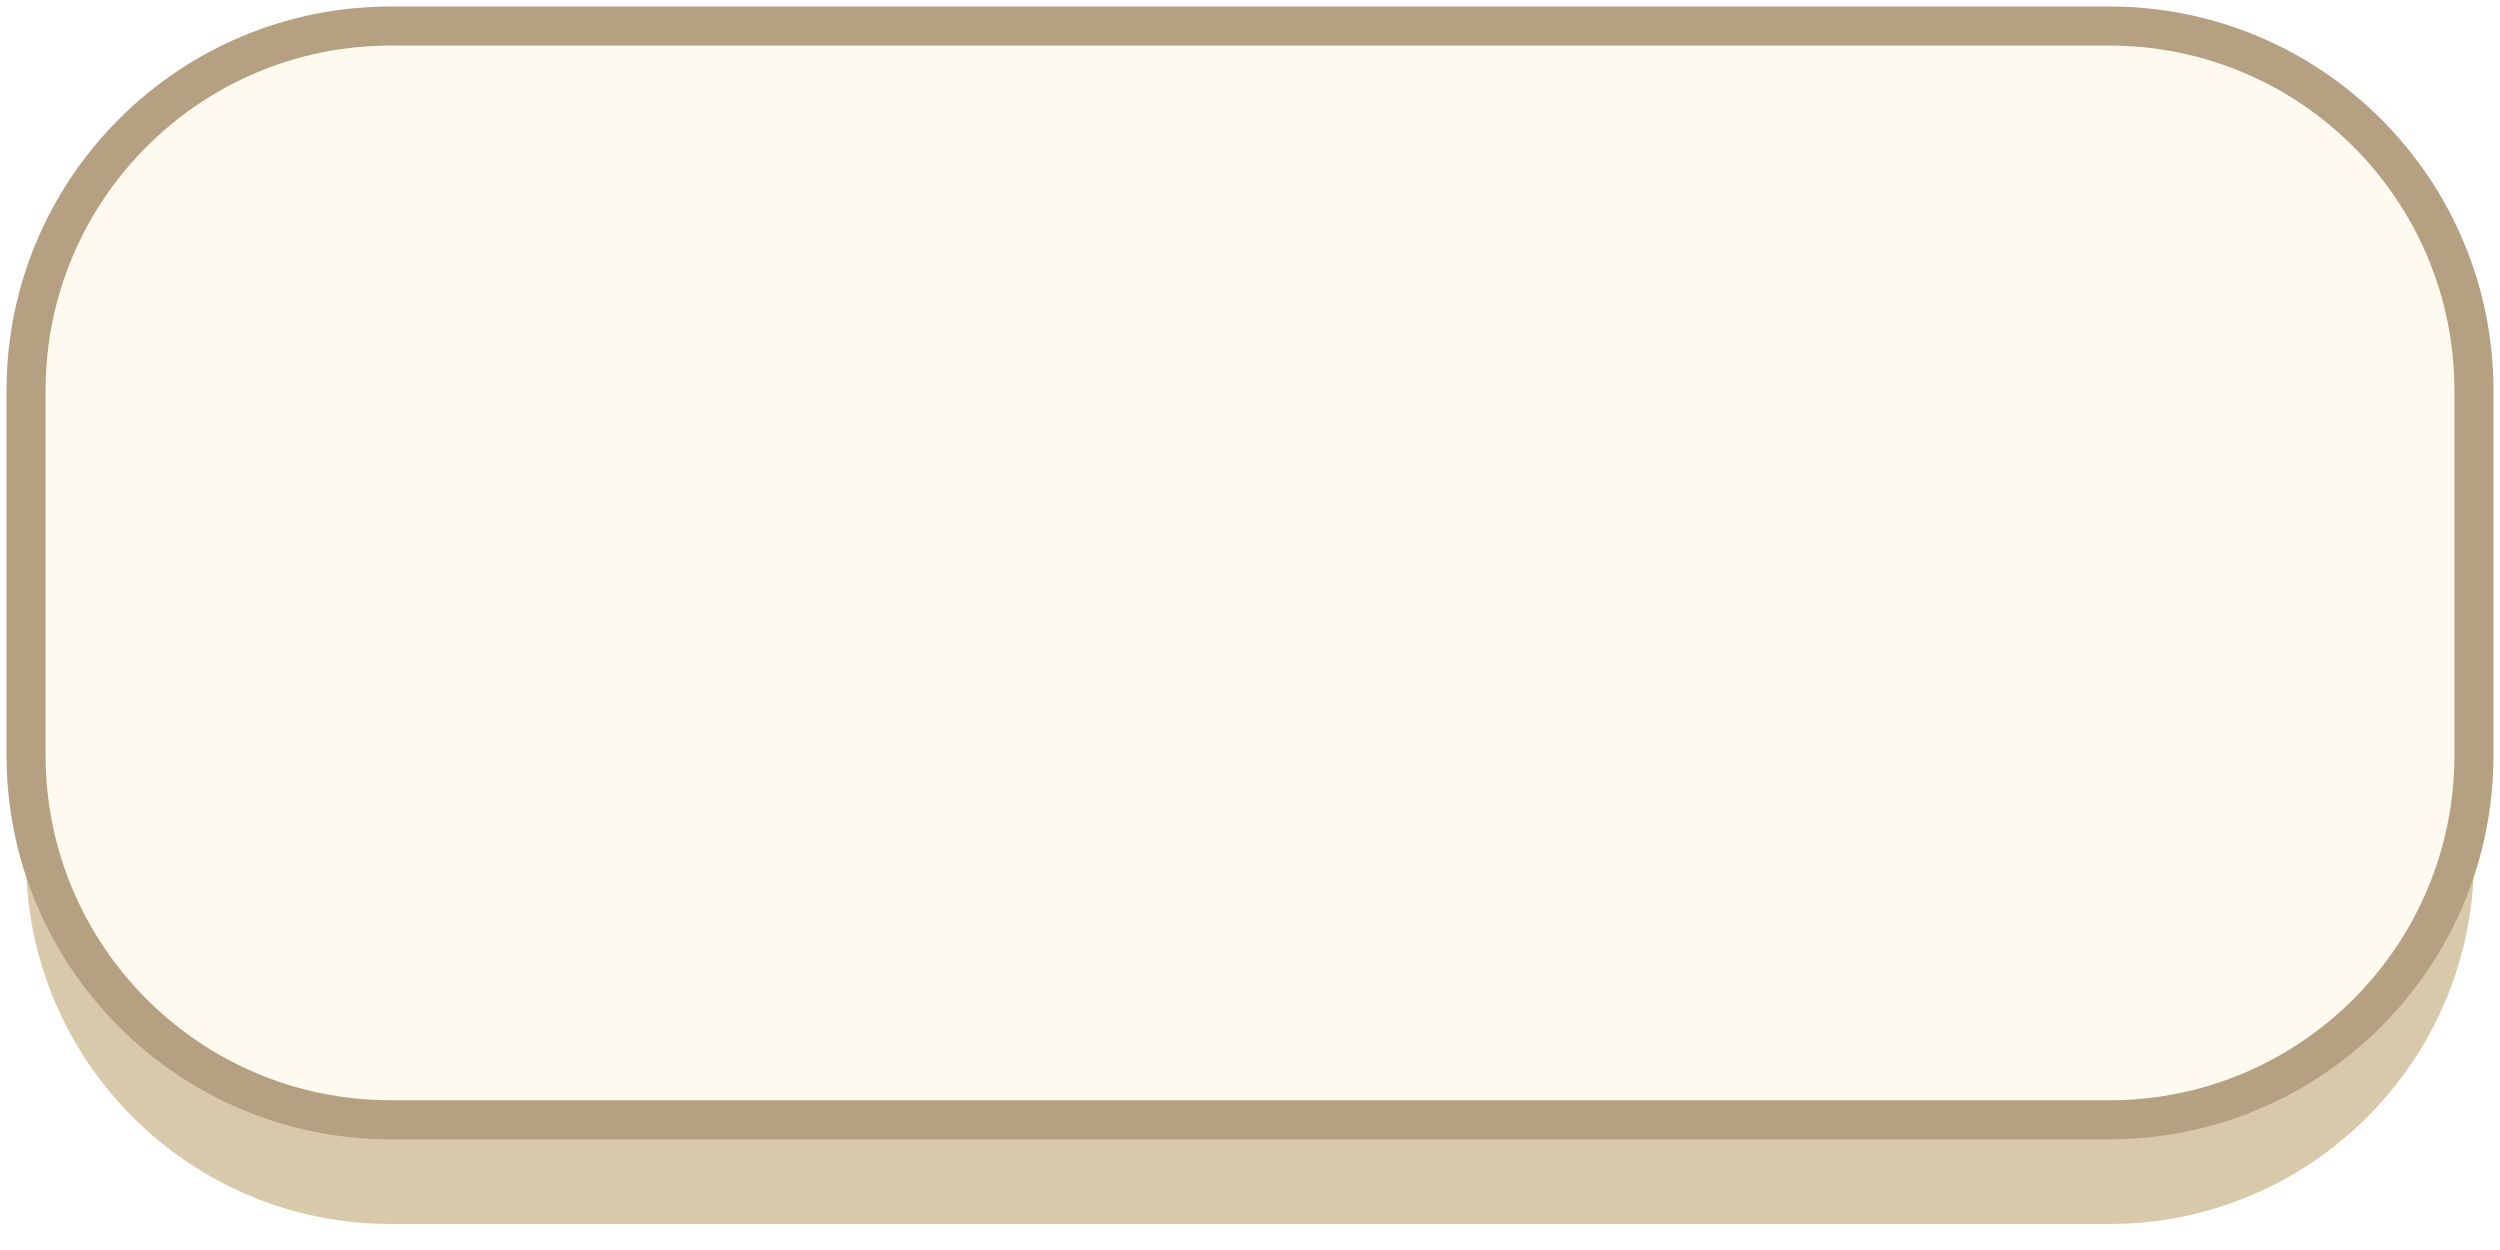
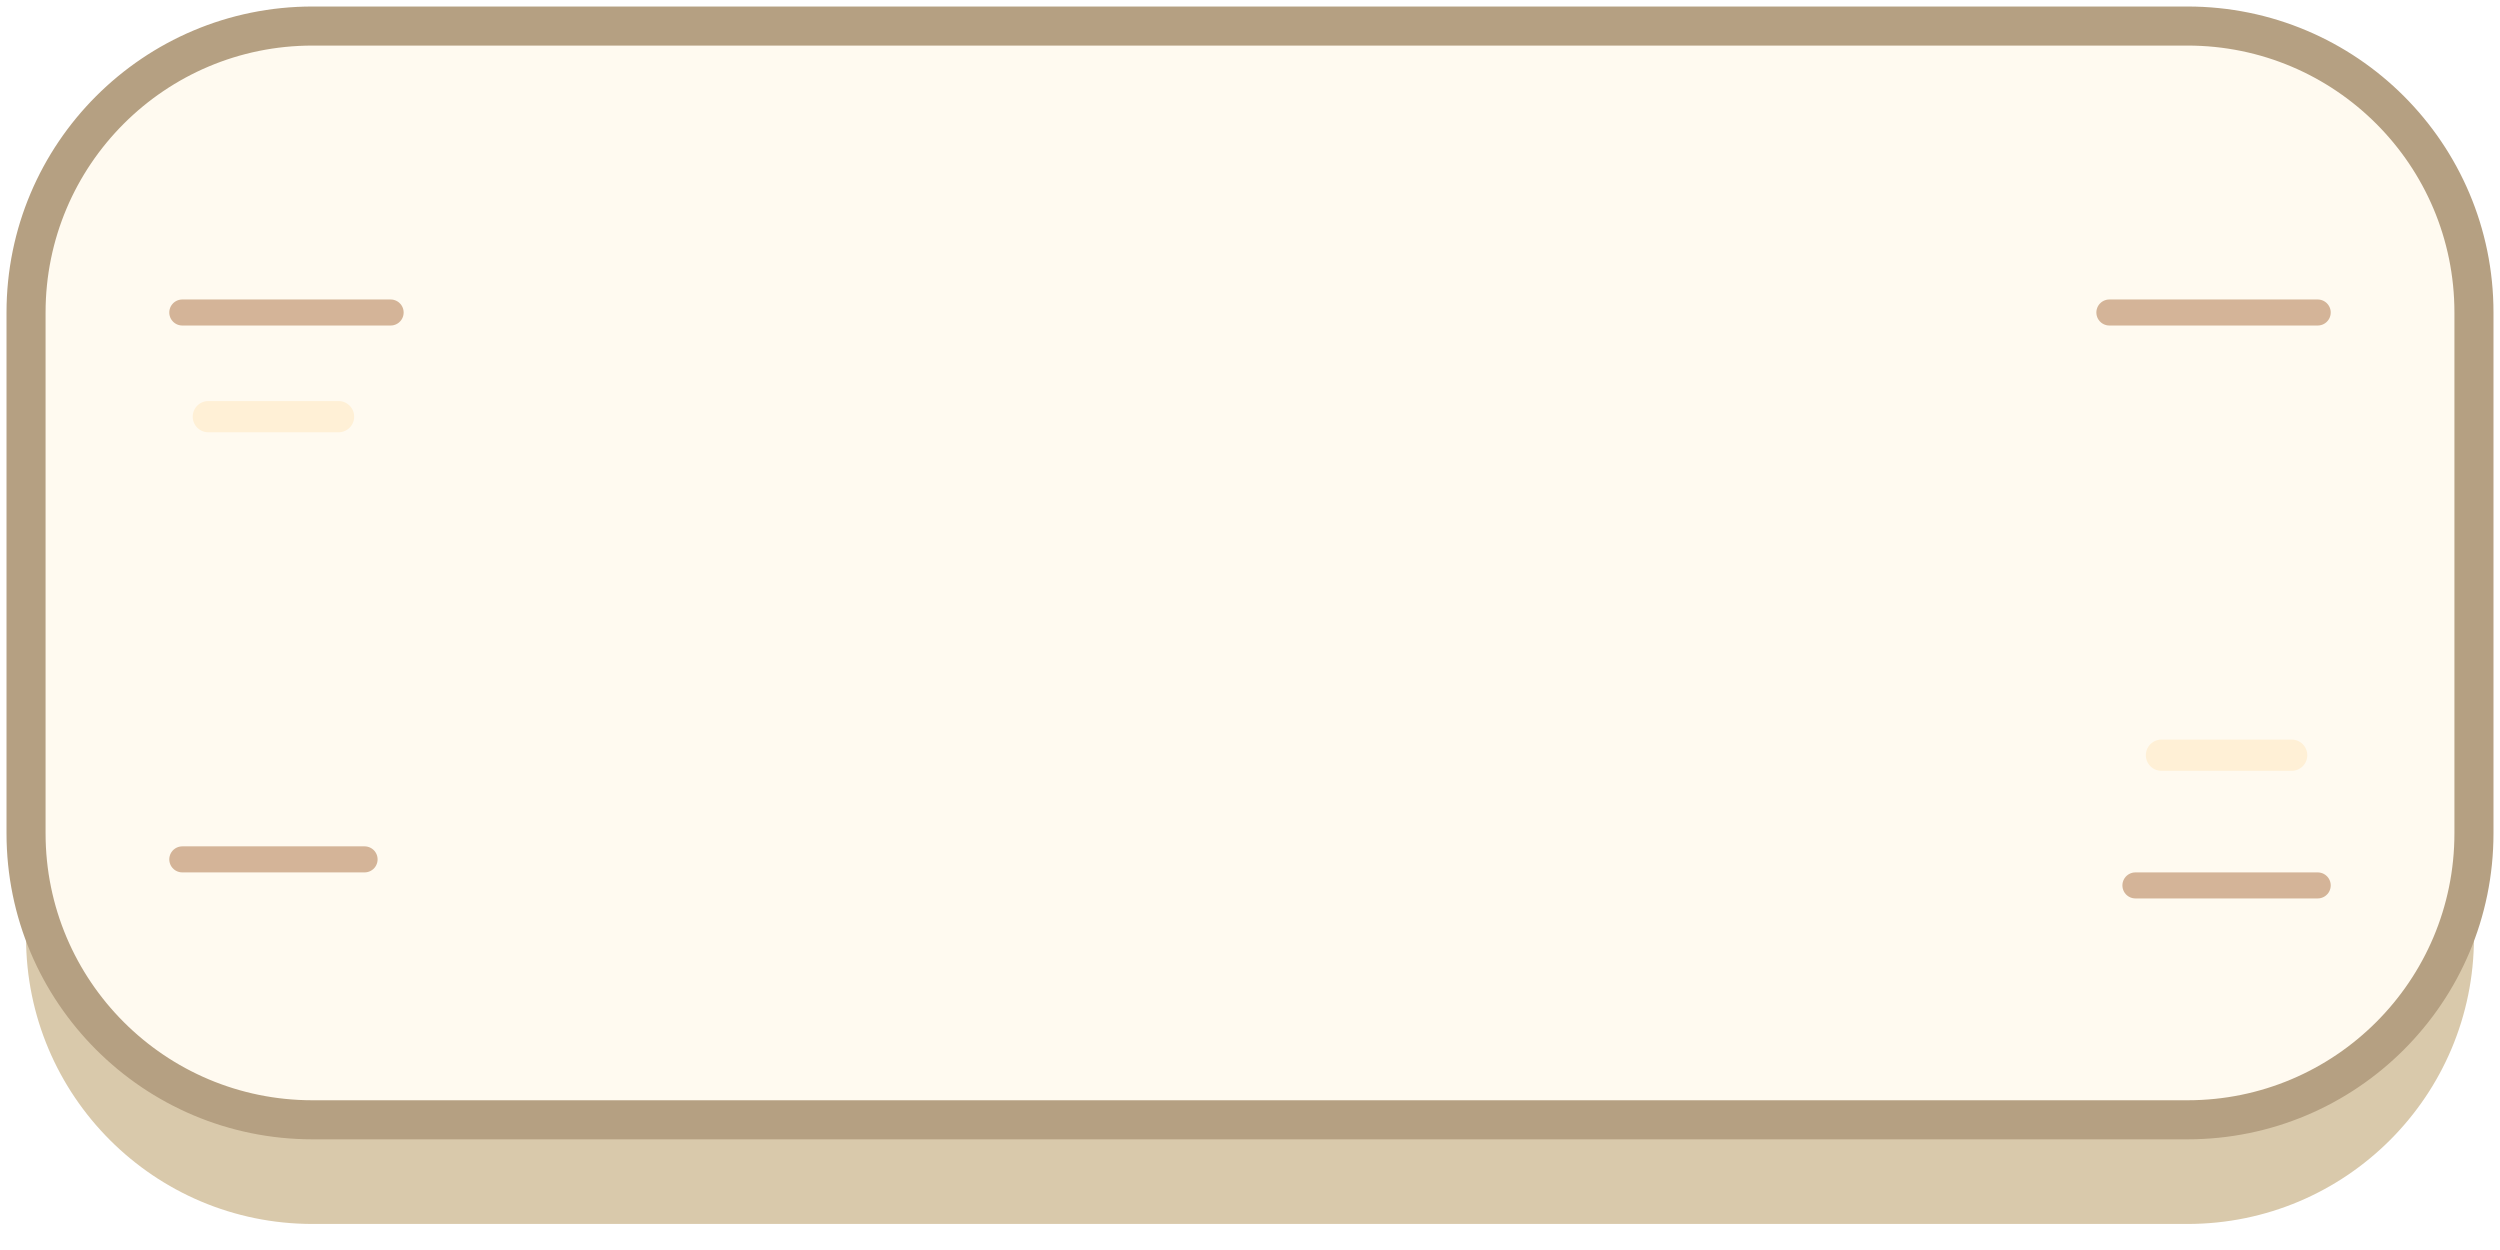
<svg xmlns="http://www.w3.org/2000/svg" width="96" height="48" viewBox="0 0 96 48" fill="none" stroke-linecap="round" stroke-linejoin="round">
-   <rect x="1" y="4" width="94" height="43" rx="14" fill="#d9c9ab" stroke="none" stroke-width="1.5" />
-   <rect x="1" y="1" width="94" height="42" rx="14" fill="#fffaf0" stroke="#b5a082" stroke-width="1.5" />
+   <rect x="1" y="4" width="94" height="43" rx="11" fill="#d9c9ab" stroke="none" stroke-width="1.5" />
+   <rect x="1" y="1" width="94" height="42" rx="11" fill="#fffaf0" stroke="#b5a082" stroke-width="1.5" />
+   <path d="M7 12h8M81 12h8M7 33h7M82 34h7" stroke="#b7865d" stroke-width="1" opacity=".6" />
+   <path d="M8 16h5M83 29h5" stroke="#fff0d6" stroke-width="1.2" />
</svg>
